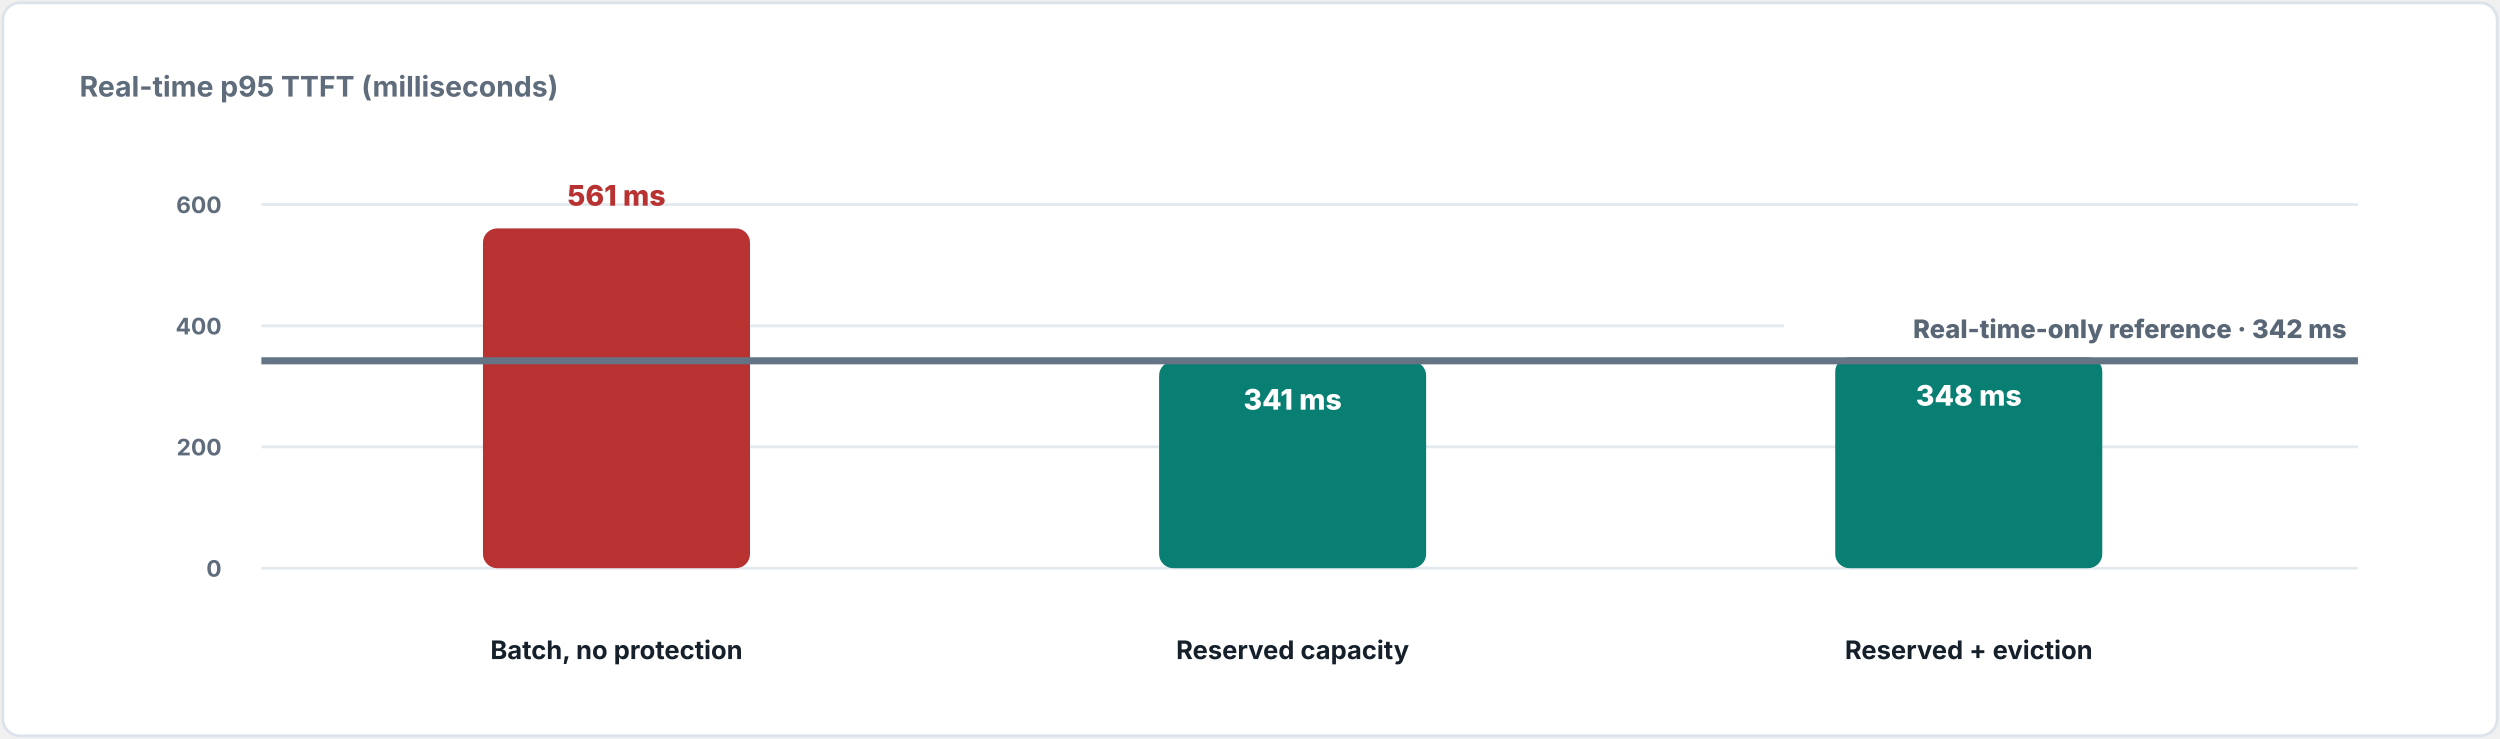
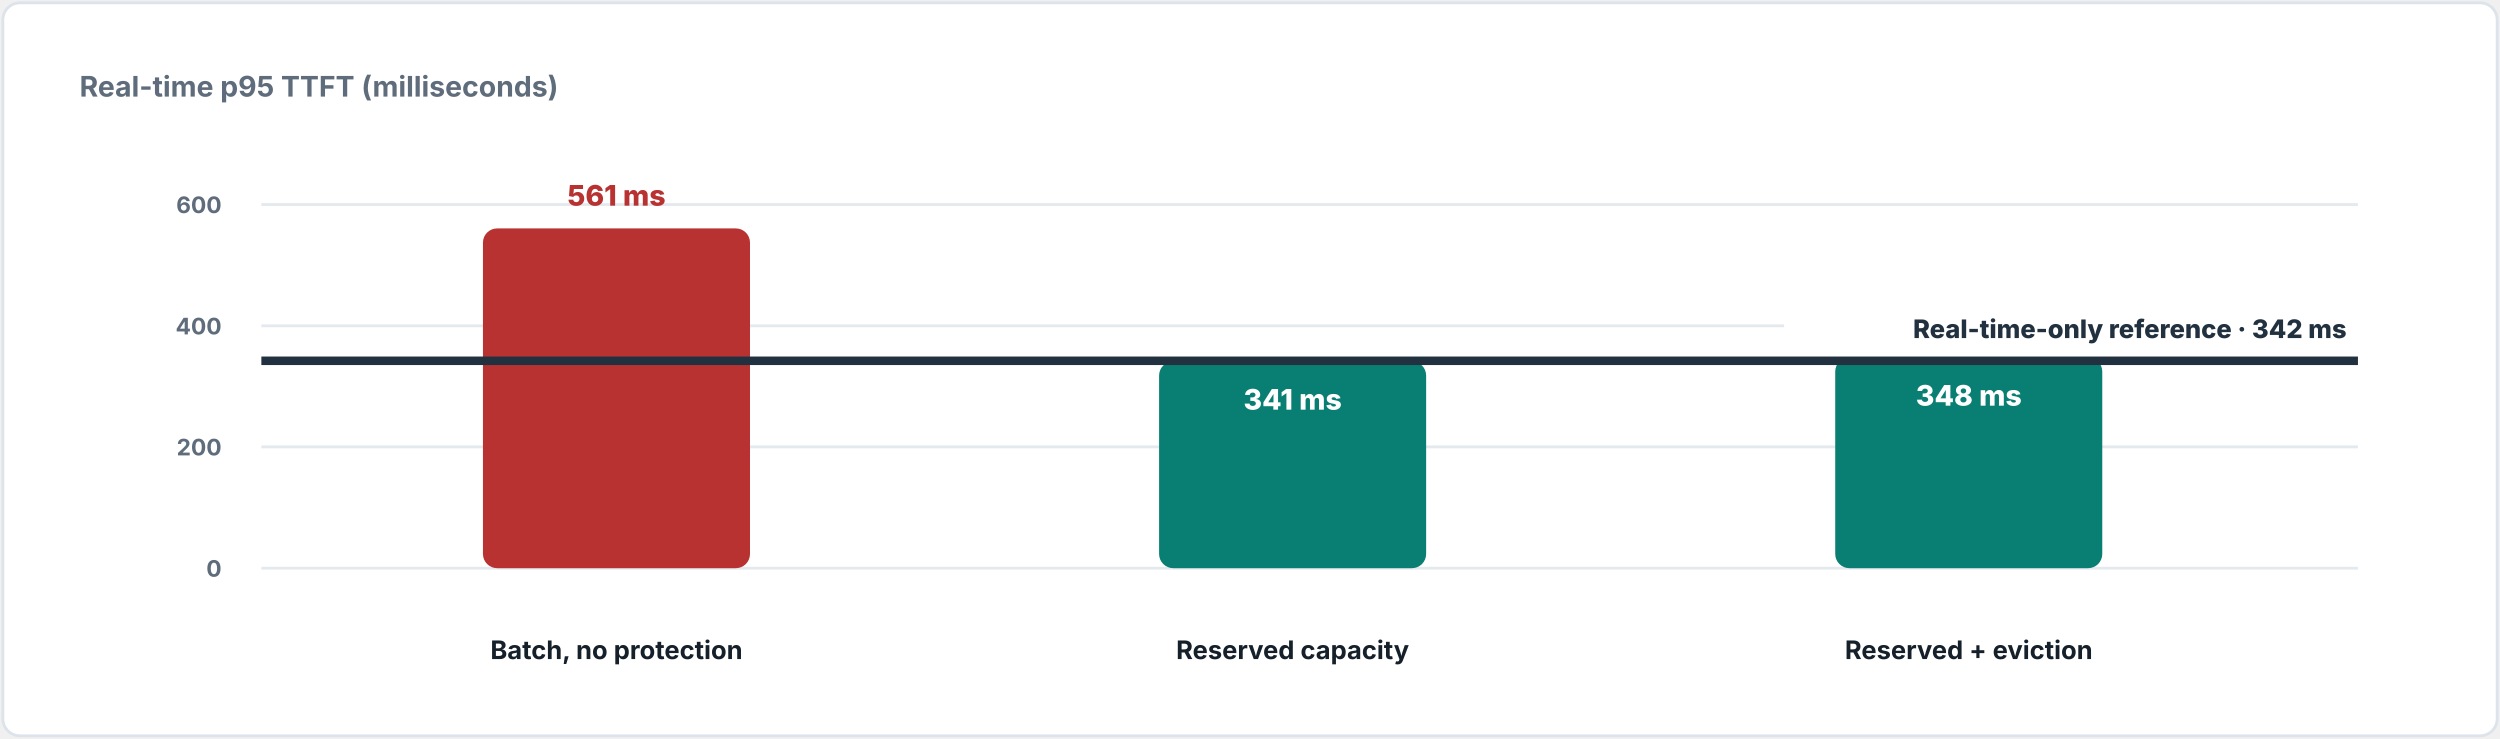
<svg xmlns="http://www.w3.org/2000/svg" width="880" height="260" viewBox="0 0 880 260" role="img" aria-label="Reserved capacity and reserved capacity with eviction kept real-time p95 time to first token near the real-time-only reference while unprotected batch raised latency">
  <style>text{font-family:system-ui,-apple-system,sans-serif}</style>
  <rect x="1" y="1" width="878" height="258" rx="6" fill="#ffffff" stroke="#dde3ea" />
  <text x="28.0" y="34.0" fill="#5f6c7b" font-size="10" font-weight="700" text-anchor="start">Real-time p95 TTFT (milliseconds)</text>
  <line x1="92.0" y1="200.0" x2="830.0" y2="200.0" stroke="#e4e9ee" />
  <text x="78.0" y="203.0" fill="#5f6c7b" font-size="8" font-weight="650" text-anchor="end">0</text>
  <line x1="92.0" y1="157.3" x2="830.0" y2="157.3" stroke="#e4e9ee" />
  <text x="78.0" y="160.3" fill="#5f6c7b" font-size="8" font-weight="650" text-anchor="end">200</text>
  <line x1="92.0" y1="114.7" x2="830.0" y2="114.7" stroke="#e4e9ee" />
  <text x="78.0" y="117.7" fill="#5f6c7b" font-size="8" font-weight="650" text-anchor="end">400</text>
  <line x1="92.0" y1="72.0" x2="830.0" y2="72.0" stroke="#e4e9ee" />
  <text x="78.0" y="75.0" fill="#5f6c7b" font-size="8" font-weight="650" text-anchor="end">600</text>
  <rect x="170" y="80.4" width="94" height="119.6" rx="5" fill="#b83232" />
  <text x="217.0" y="72.4" fill="#b83232" font-size="10" font-weight="800" text-anchor="middle">561 ms</text>
  <text x="217.0" y="232.0" fill="#15202b" font-size="9" font-weight="700" text-anchor="middle">Batch, no protection</text>
  <rect x="408" y="127.2" width="94" height="72.8" rx="5" fill="#087f72" />
  <text x="455.0" y="144.2" fill="#ffffff" font-size="10" font-weight="800" text-anchor="middle">341 ms</text>
  <text x="455.0" y="232.0" fill="#15202b" font-size="9" font-weight="700" text-anchor="middle">Reserved capacity</text>
  <rect x="646" y="125.8" width="94" height="74.2" rx="5" fill="#087f72" />
  <text x="693.0" y="142.8" fill="#ffffff" font-size="10" font-weight="800" text-anchor="middle">348 ms</text>
  <text x="693.0" y="232.0" fill="#15202b" font-size="9" font-weight="700" text-anchor="middle">Reserved + eviction</text>
-   <line x1="92.0" y1="127.0" x2="830.0" y2="127.0" stroke="#657485" stroke-width="2.5" />
+   <line x1="92.0" y1="127.0" x2="830.0" y2="127.0" stroke="#22313f" stroke-width="3" />
  <rect x="628.0" y="108.0" width="202" height="16" rx="3" fill="#ffffff" />
-   <text x="826.0" y="119.0" fill="#596675" font-size="9" font-weight="800" text-anchor="end">Real-time-only reference · 342 ms</text>
+   <text x="826.0" y="119.0" fill="#22313f" font-size="9" font-weight="800" text-anchor="end">Real-time-only reference · 342 ms</text>
</svg>
